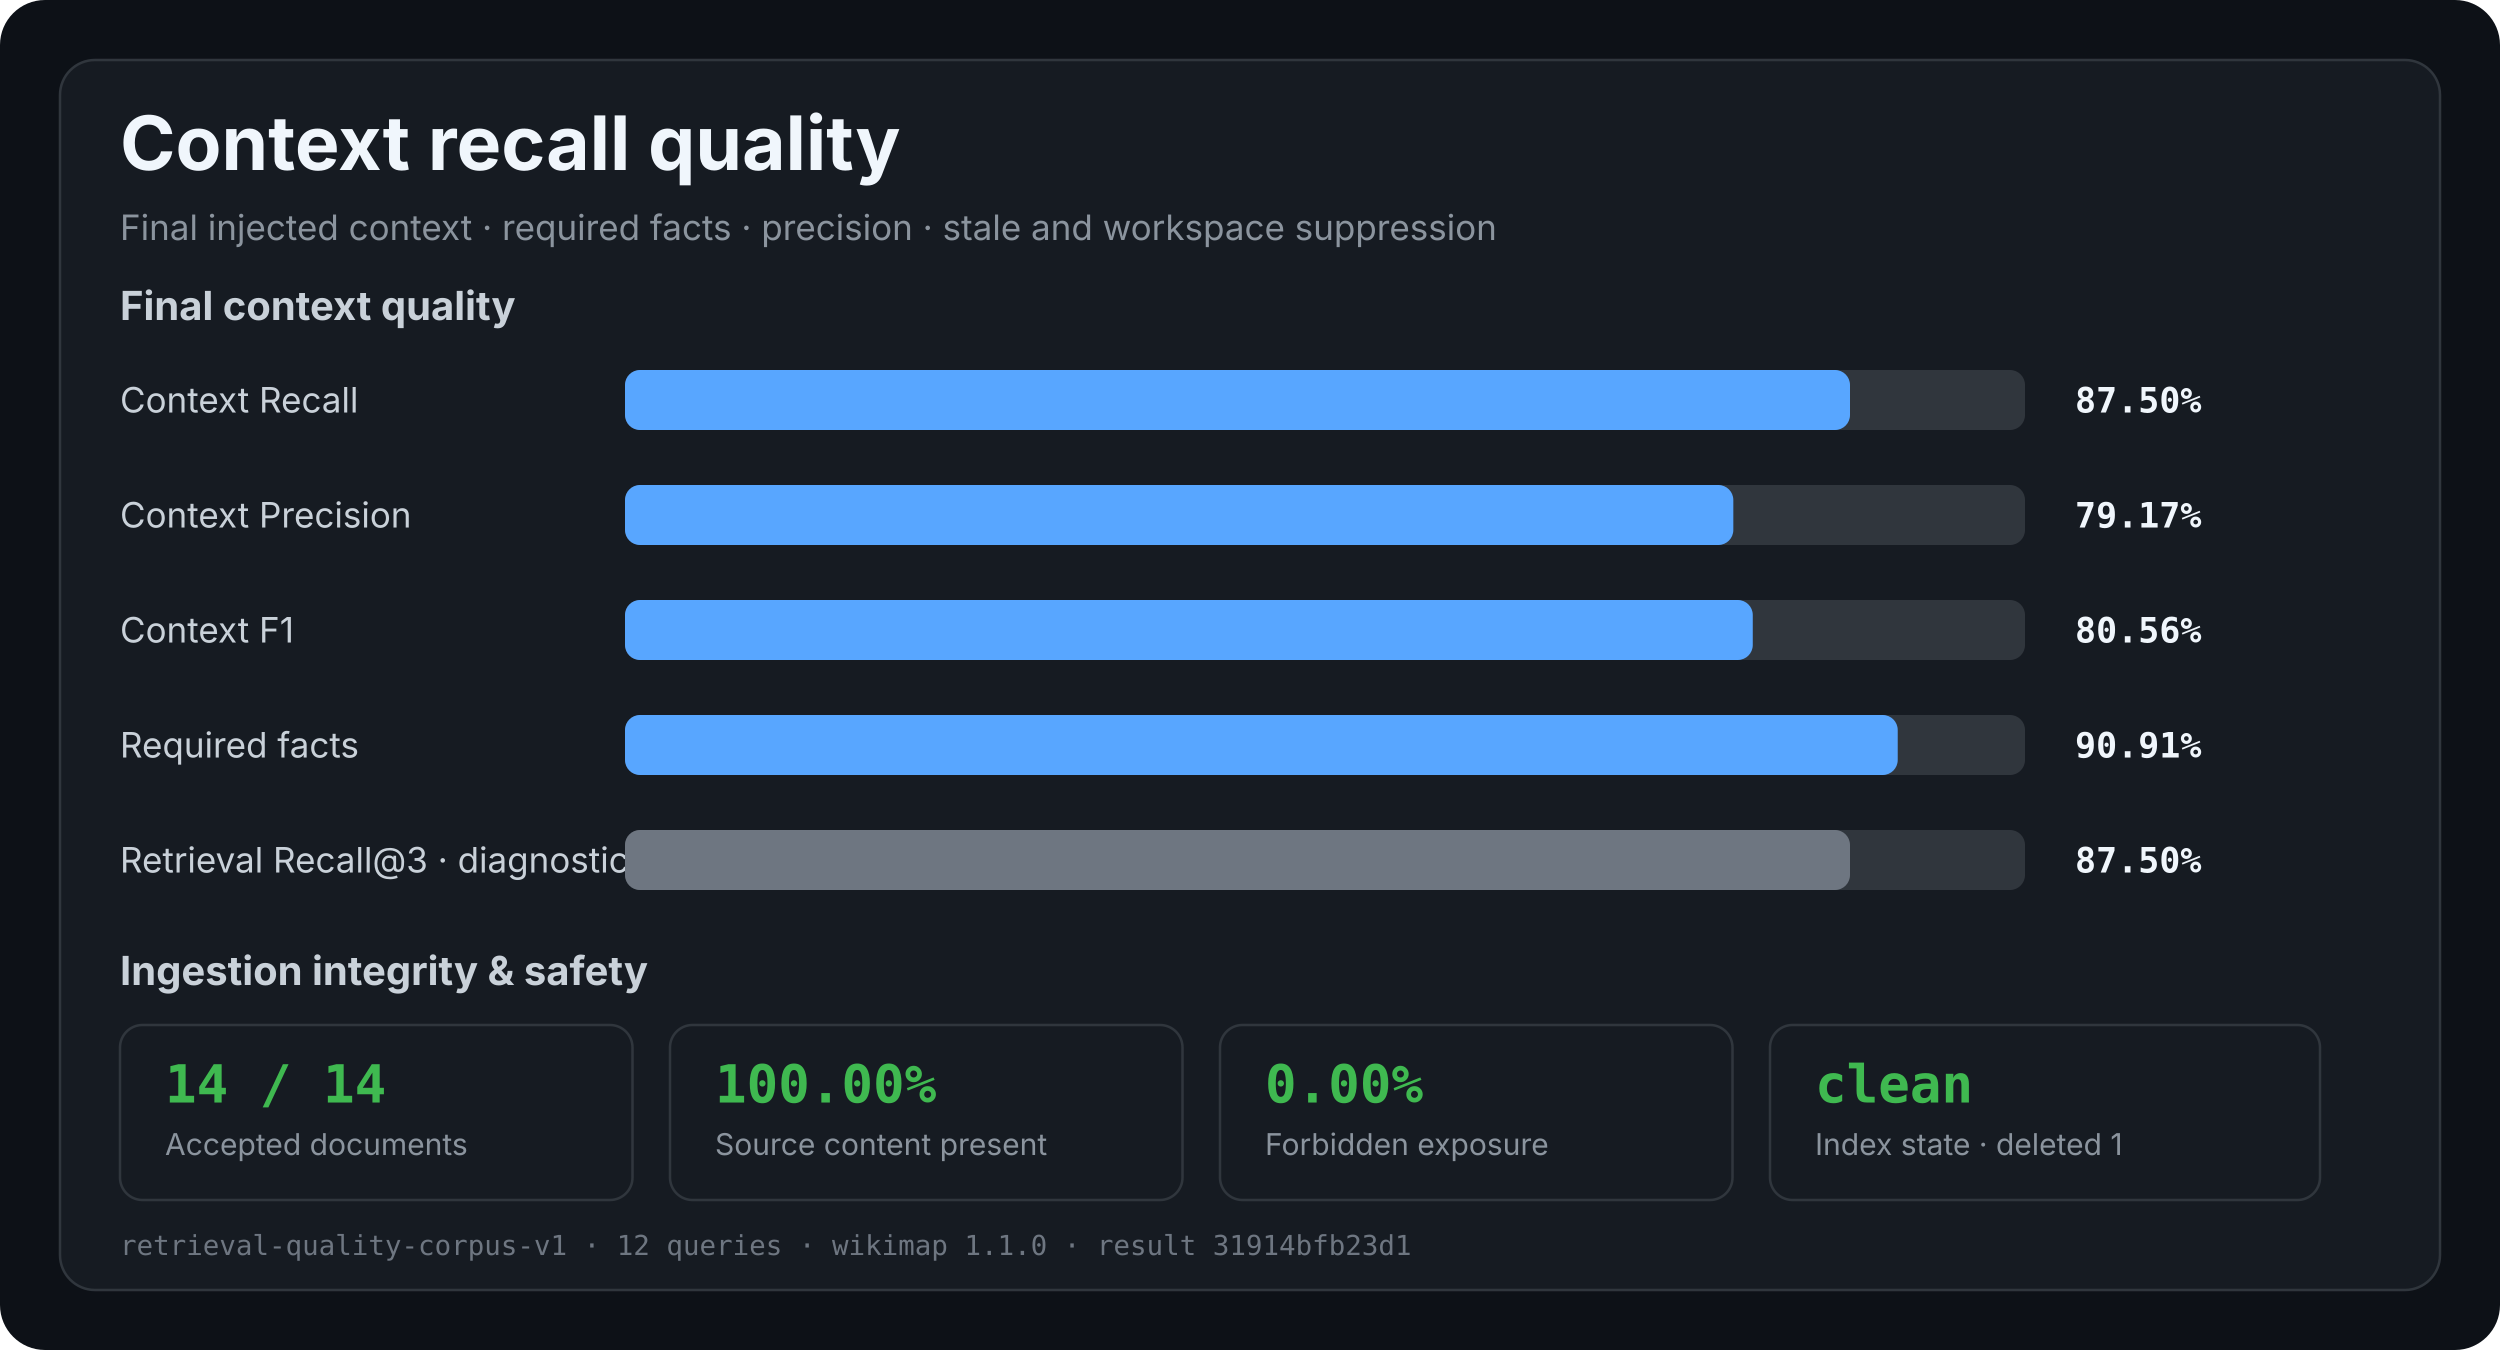
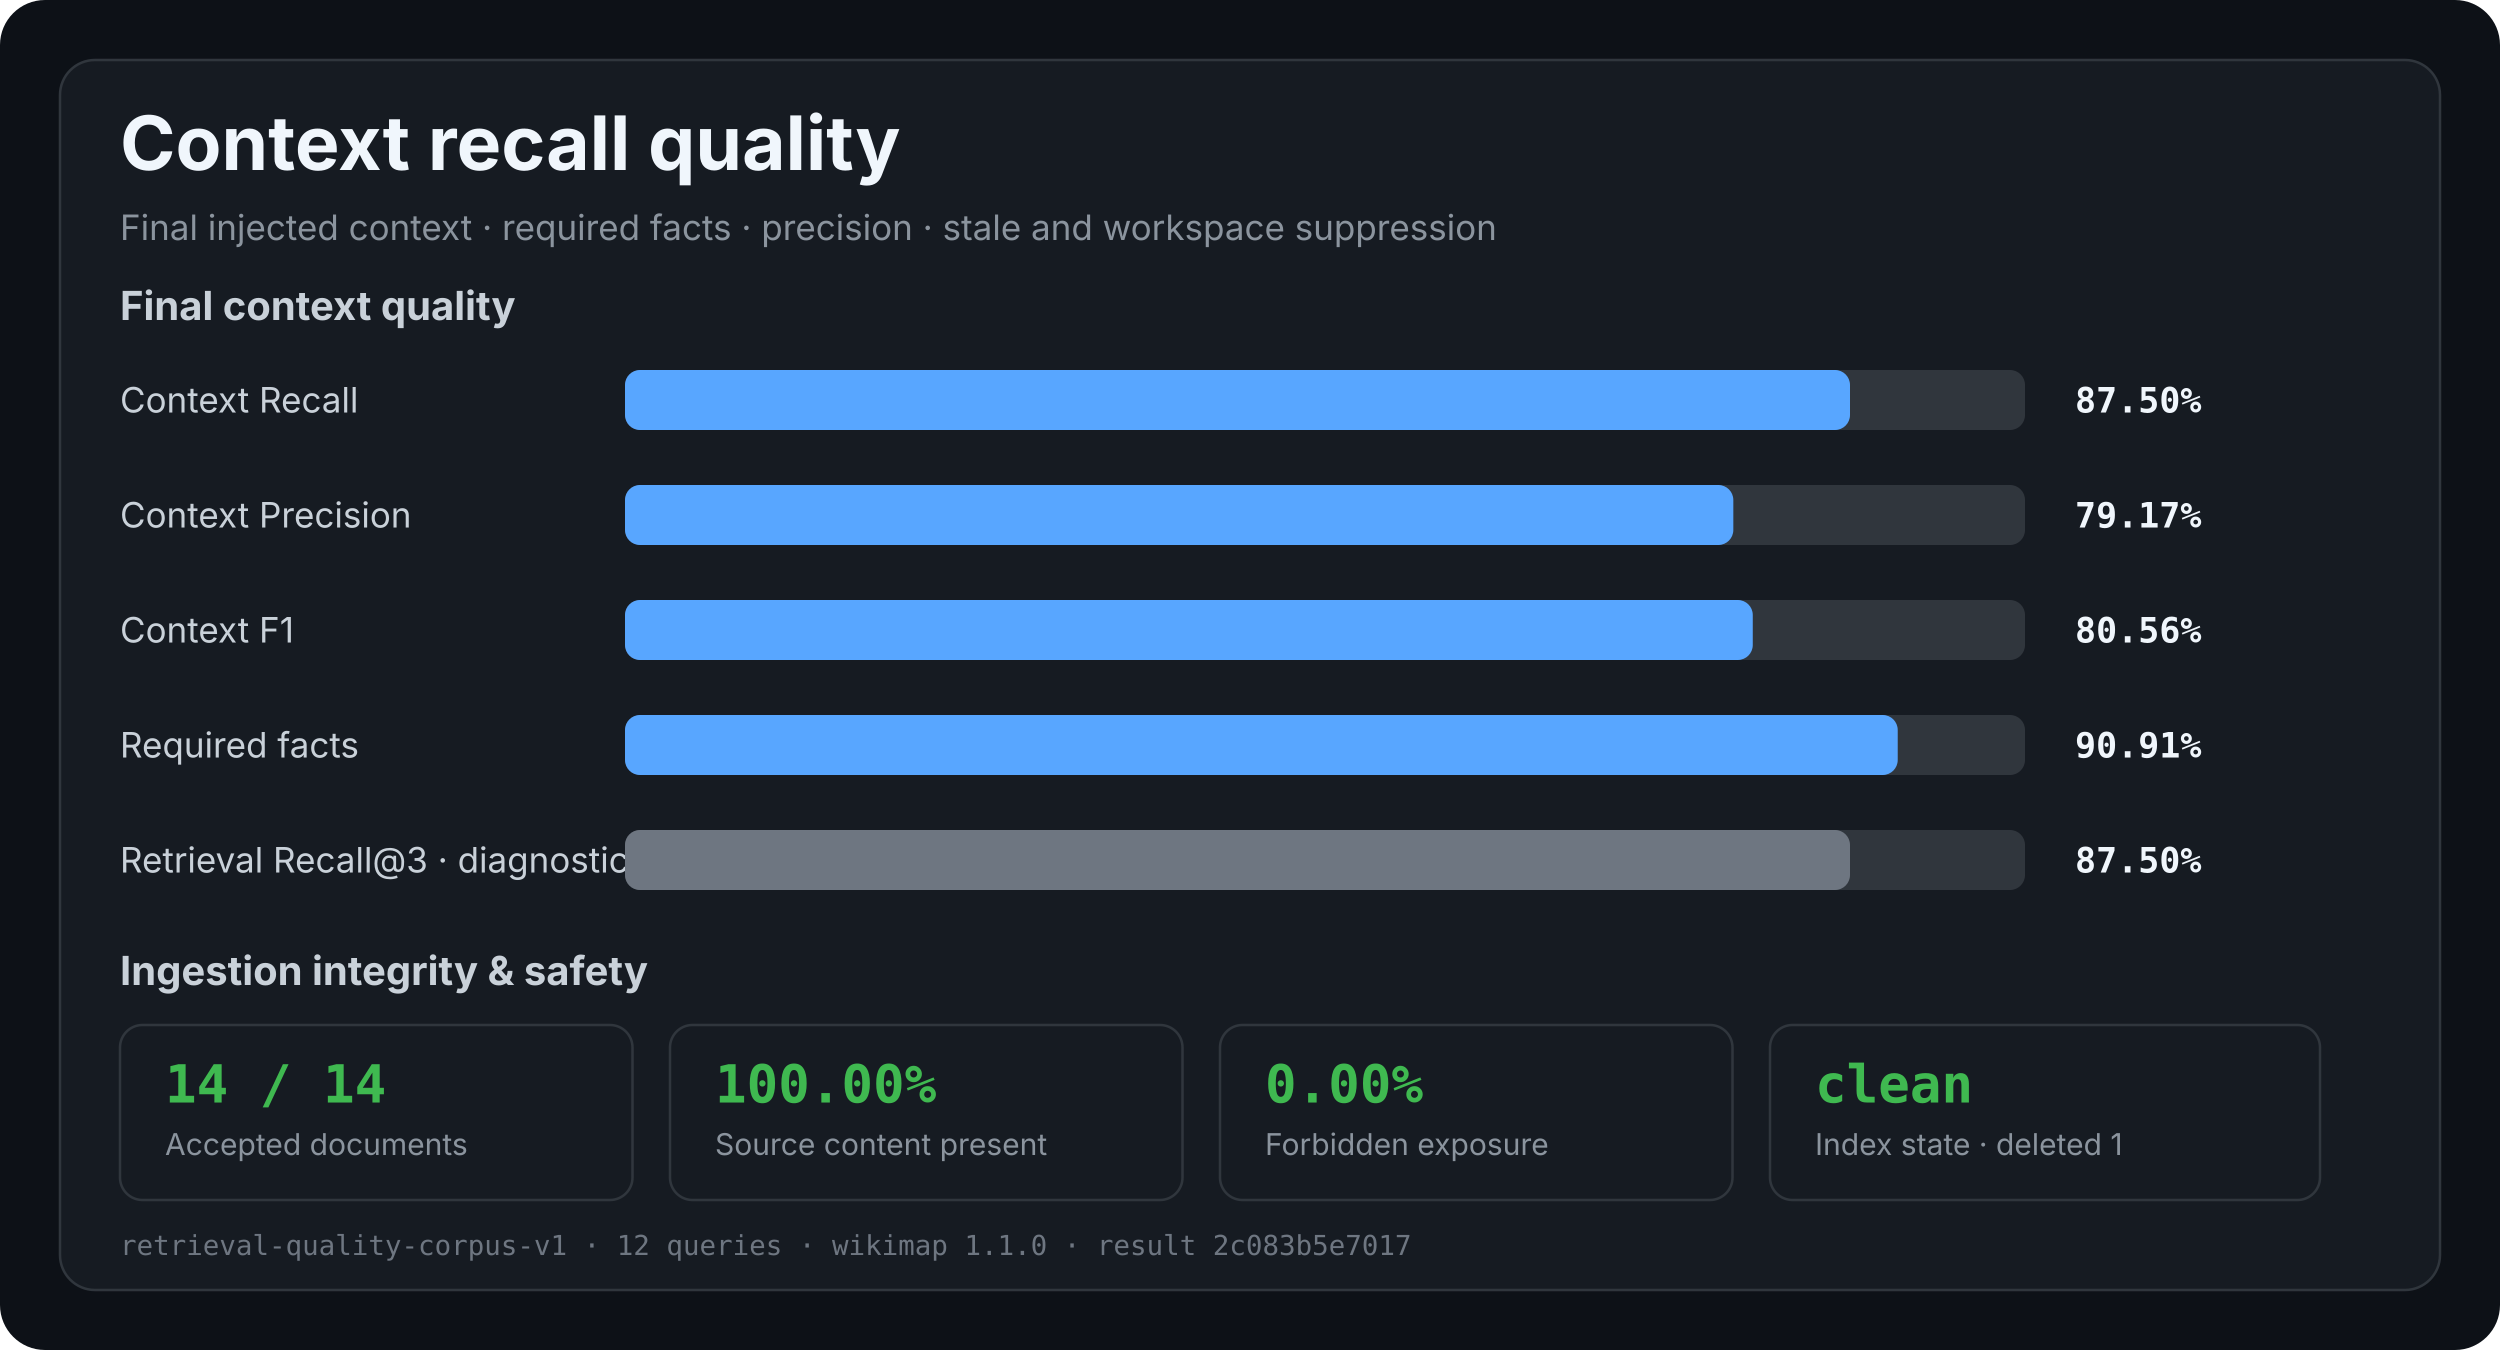
<svg xmlns="http://www.w3.org/2000/svg" width="1000" height="540" viewBox="0 0 1000 540" role="img" aria-labelledby="title desc">
  <style>
  .bg { fill: #0d1117; }
  .panel { fill: #161b22; stroke: #30363d; stroke-width: 1; }
  .title { fill: #f0f6fc; font: 700 30px -apple-system,BlinkMacSystemFont,"Segoe UI",sans-serif; }
  .subtitle { fill: #8b949e; font: 14px -apple-system,BlinkMacSystemFont,"Segoe UI",sans-serif; }
  .section { fill: #c9d1d9; font: 700 16px -apple-system,BlinkMacSystemFont,"Segoe UI",sans-serif; }
  .label { fill: #c9d1d9; font: 14px -apple-system,BlinkMacSystemFont,"Segoe UI",sans-serif; }
  .value { fill: #f0f6fc; font: 700 14px ui-monospace,SFMono-Regular,Consolas,monospace; }
  .track { fill: #30363d; }
  .bar { fill: #58a6ff; }
  .diagnostic-bar { fill: #6e7681; }
  .card-value { fill: #3fb950; font: 700 21px ui-monospace,SFMono-Regular,Consolas,monospace; }
  .card-label { fill: #8b949e; font: 12px -apple-system,BlinkMacSystemFont,"Segoe UI",sans-serif; }
  .footer { fill: #6e7681; font: 11px ui-monospace,SFMono-Regular,Consolas,monospace; }
</style>
  <rect width="1000" height="540" rx="18" class="bg" />
  <rect x="24" y="24" width="952" height="492" rx="14" class="panel" />
  <text x="48" y="68" class="title">Context recall quality</text>
  <text x="48" y="96" class="subtitle">Final injected context · required facts · precision · stale and workspace suppression</text>
  <text x="48" y="128" class="section">Final context quality</text>
  <text x="48" y="165" class="label">Context Recall</text>
  <rect x="250" y="148" width="560" height="24" rx="6" class="track" />
  <rect x="250" y="148" width="490.00" height="24" rx="6" class="bar" />
  <text x="830" y="165" class="value">87.50%</text>
  <text x="48" y="211" class="label">Context Precision</text>
  <rect x="250" y="194" width="560" height="24" rx="6" class="track" />
  <rect x="250" y="194" width="443.33" height="24" rx="6" class="bar" />
  <text x="830" y="211" class="value">79.17%</text>
  <text x="48" y="257" class="label">Context F1</text>
  <rect x="250" y="240" width="560" height="24" rx="6" class="track" />
  <rect x="250" y="240" width="451.11" height="24" rx="6" class="bar" />
  <text x="830" y="257" class="value">80.56%</text>
  <text x="48" y="303" class="label">Required facts</text>
  <rect x="250" y="286" width="560" height="24" rx="6" class="track" />
  <rect x="250" y="286" width="509.09" height="24" rx="6" class="bar" />
  <text x="830" y="303" class="value">90.91%</text>
  <text x="48" y="349" class="label">Retrieval Recall@3 · diagnostic</text>
  <rect x="250" y="332" width="560" height="24" rx="6" class="track" />
  <rect x="250" y="332" width="490.00" height="24" rx="6" class="diagnostic-bar" />
  <text x="830" y="349" class="value">87.50%</text>
  <text x="48" y="394" class="section">Ingestion integrity &amp; safety</text>
  <rect x="48" y="410" width="205" height="70" rx="9" class="panel" />
  <text x="66" y="441" class="card-value">14 / 14</text>
  <text x="66" y="462" class="card-label">Accepted documents</text>
  <rect x="268" y="410" width="205" height="70" rx="9" class="panel" />
  <text x="286" y="441" class="card-value">100.00%</text>
  <text x="286" y="462" class="card-label">Source content present</text>
  <rect x="488" y="410" width="205" height="70" rx="9" class="panel" />
  <text x="506" y="441" class="card-value">0.00%</text>
  <text x="506" y="462" class="card-label">Forbidden exposure</text>
  <rect x="708" y="410" width="220" height="70" rx="9" class="panel" />
  <text x="726" y="441" class="card-value">clean</text>
  <text x="726" y="462" class="card-label">Index state · deleted 1</text>
-   <text x="48" y="502" class="footer">retrieval-quality-corpus-v1 · 12 queries · wikimap 1.1.0 · result 31914bfb23d1</text>
+   <text x="48" y="502" class="footer">retrieval-quality-corpus-v1 · 12 queries · wikimap 1.1.0 · result 2c083b5e7017</text>
</svg>
